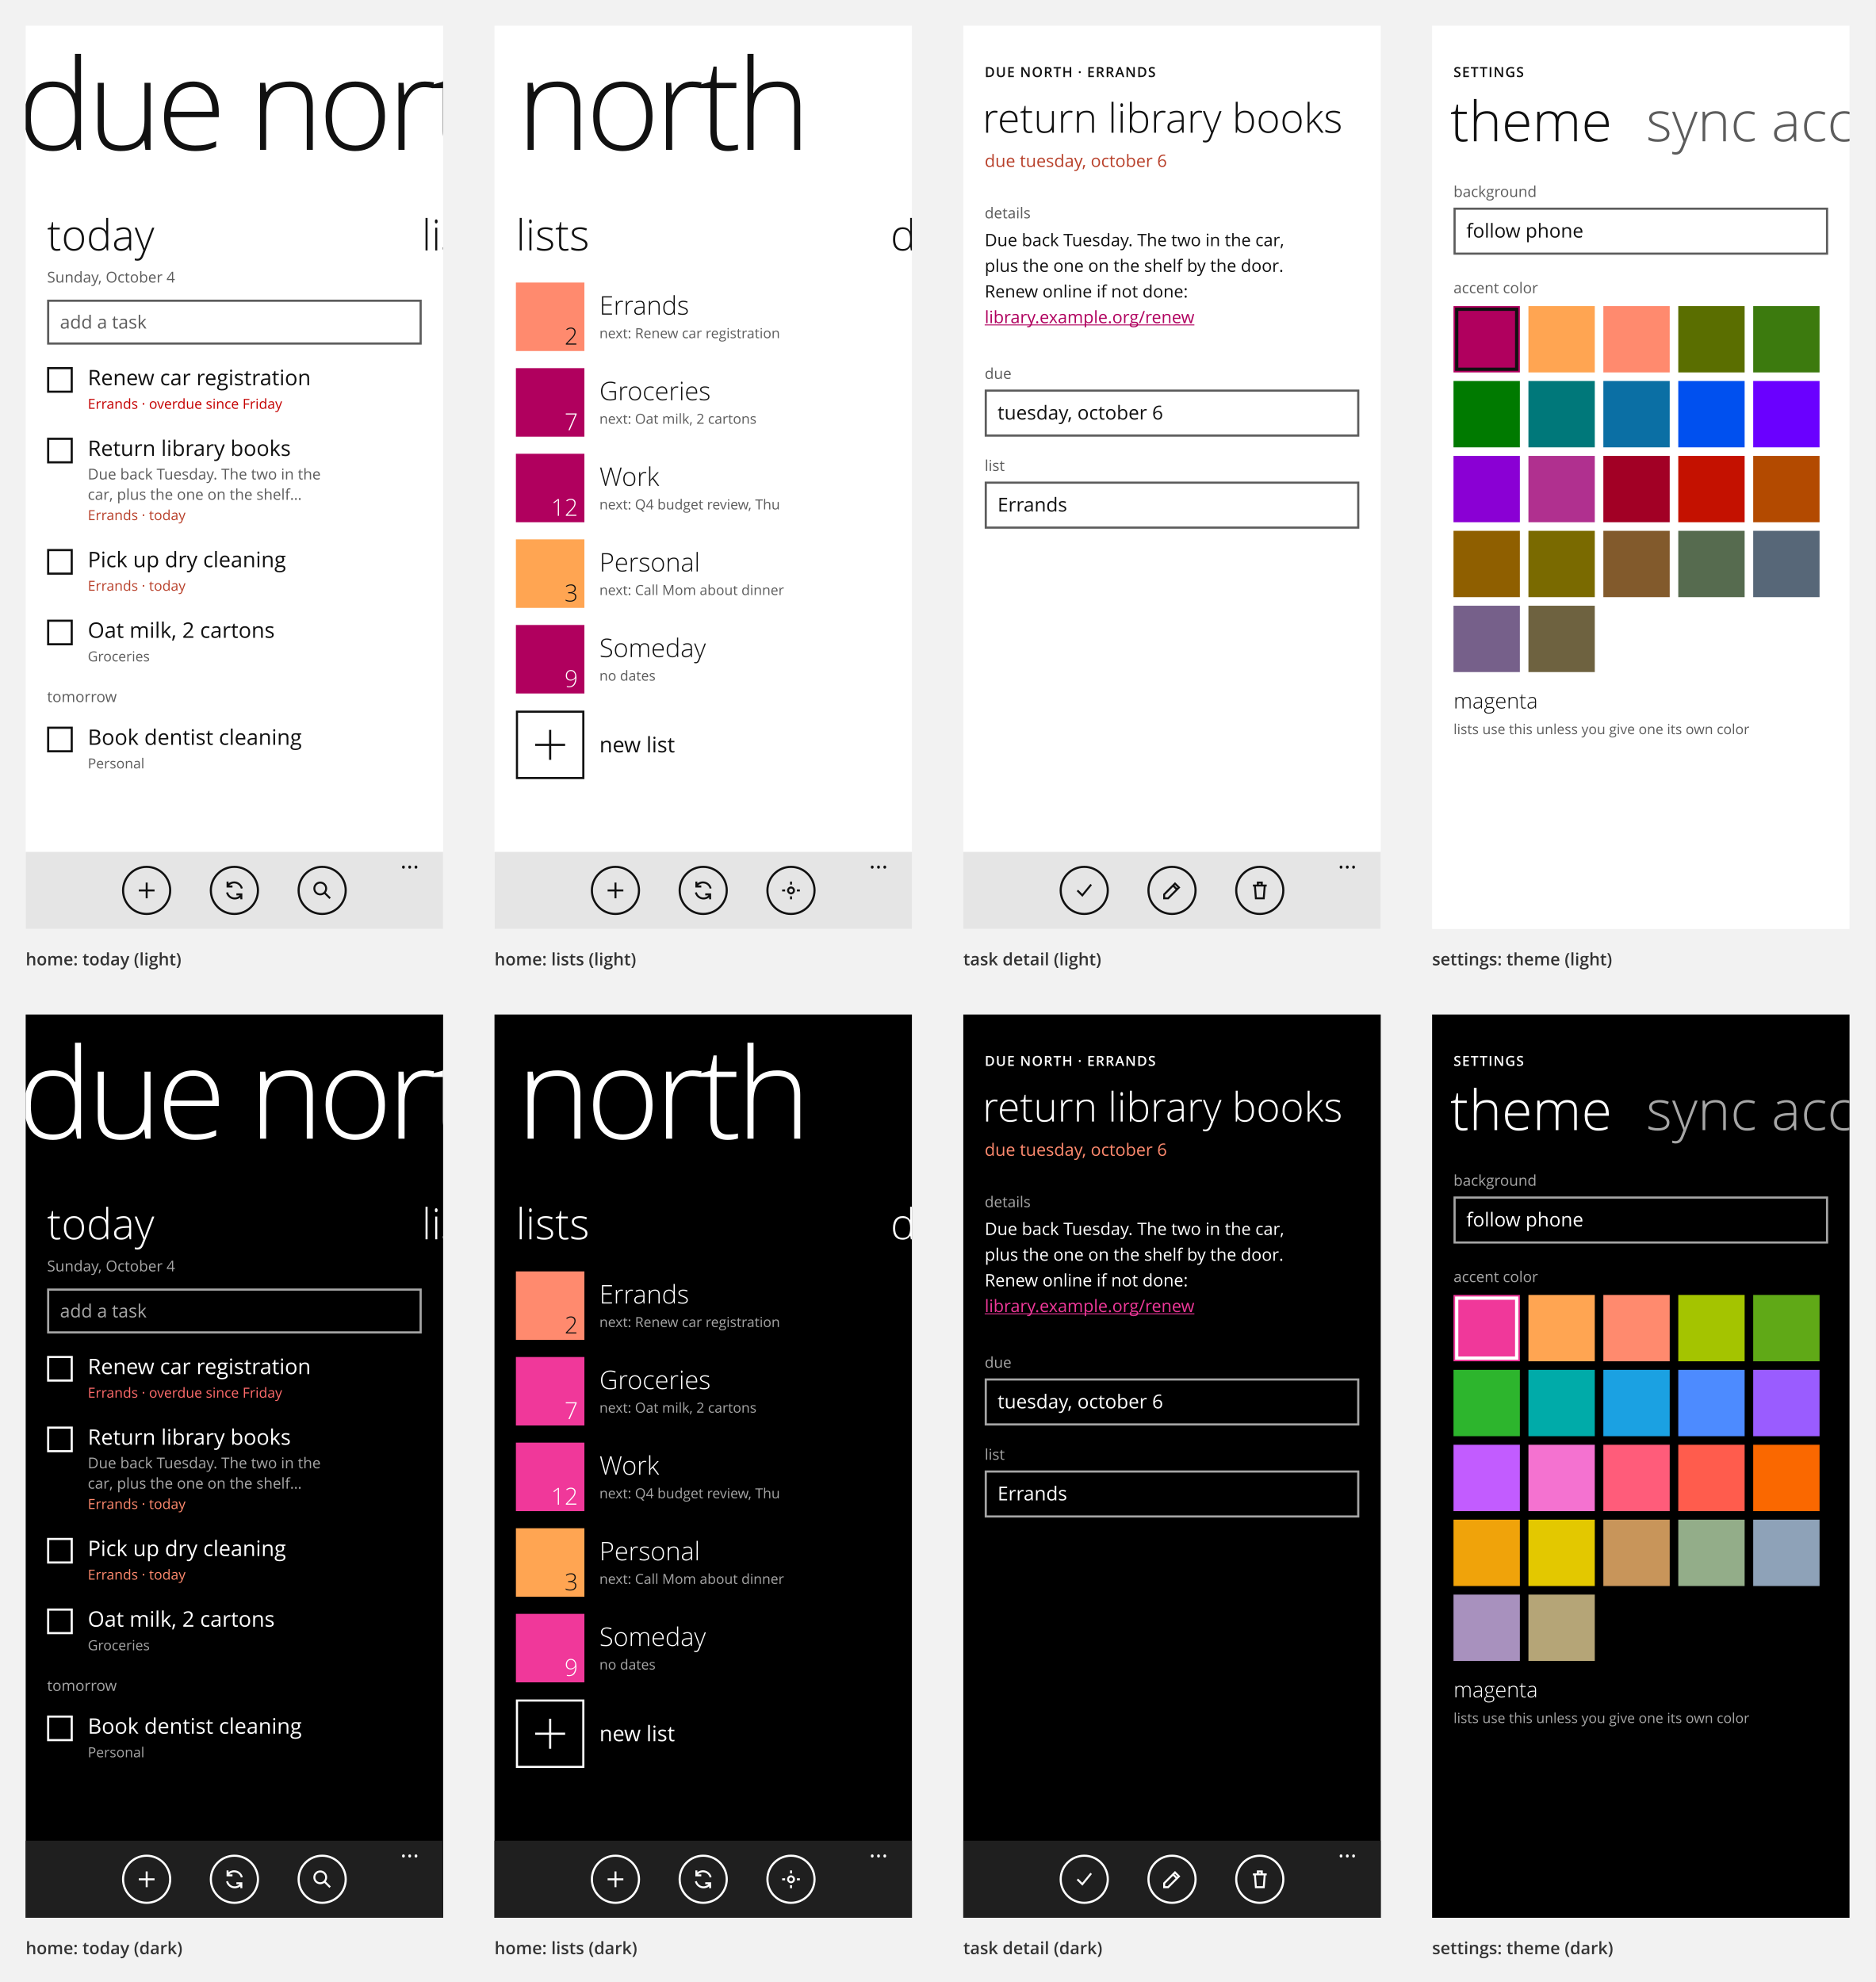
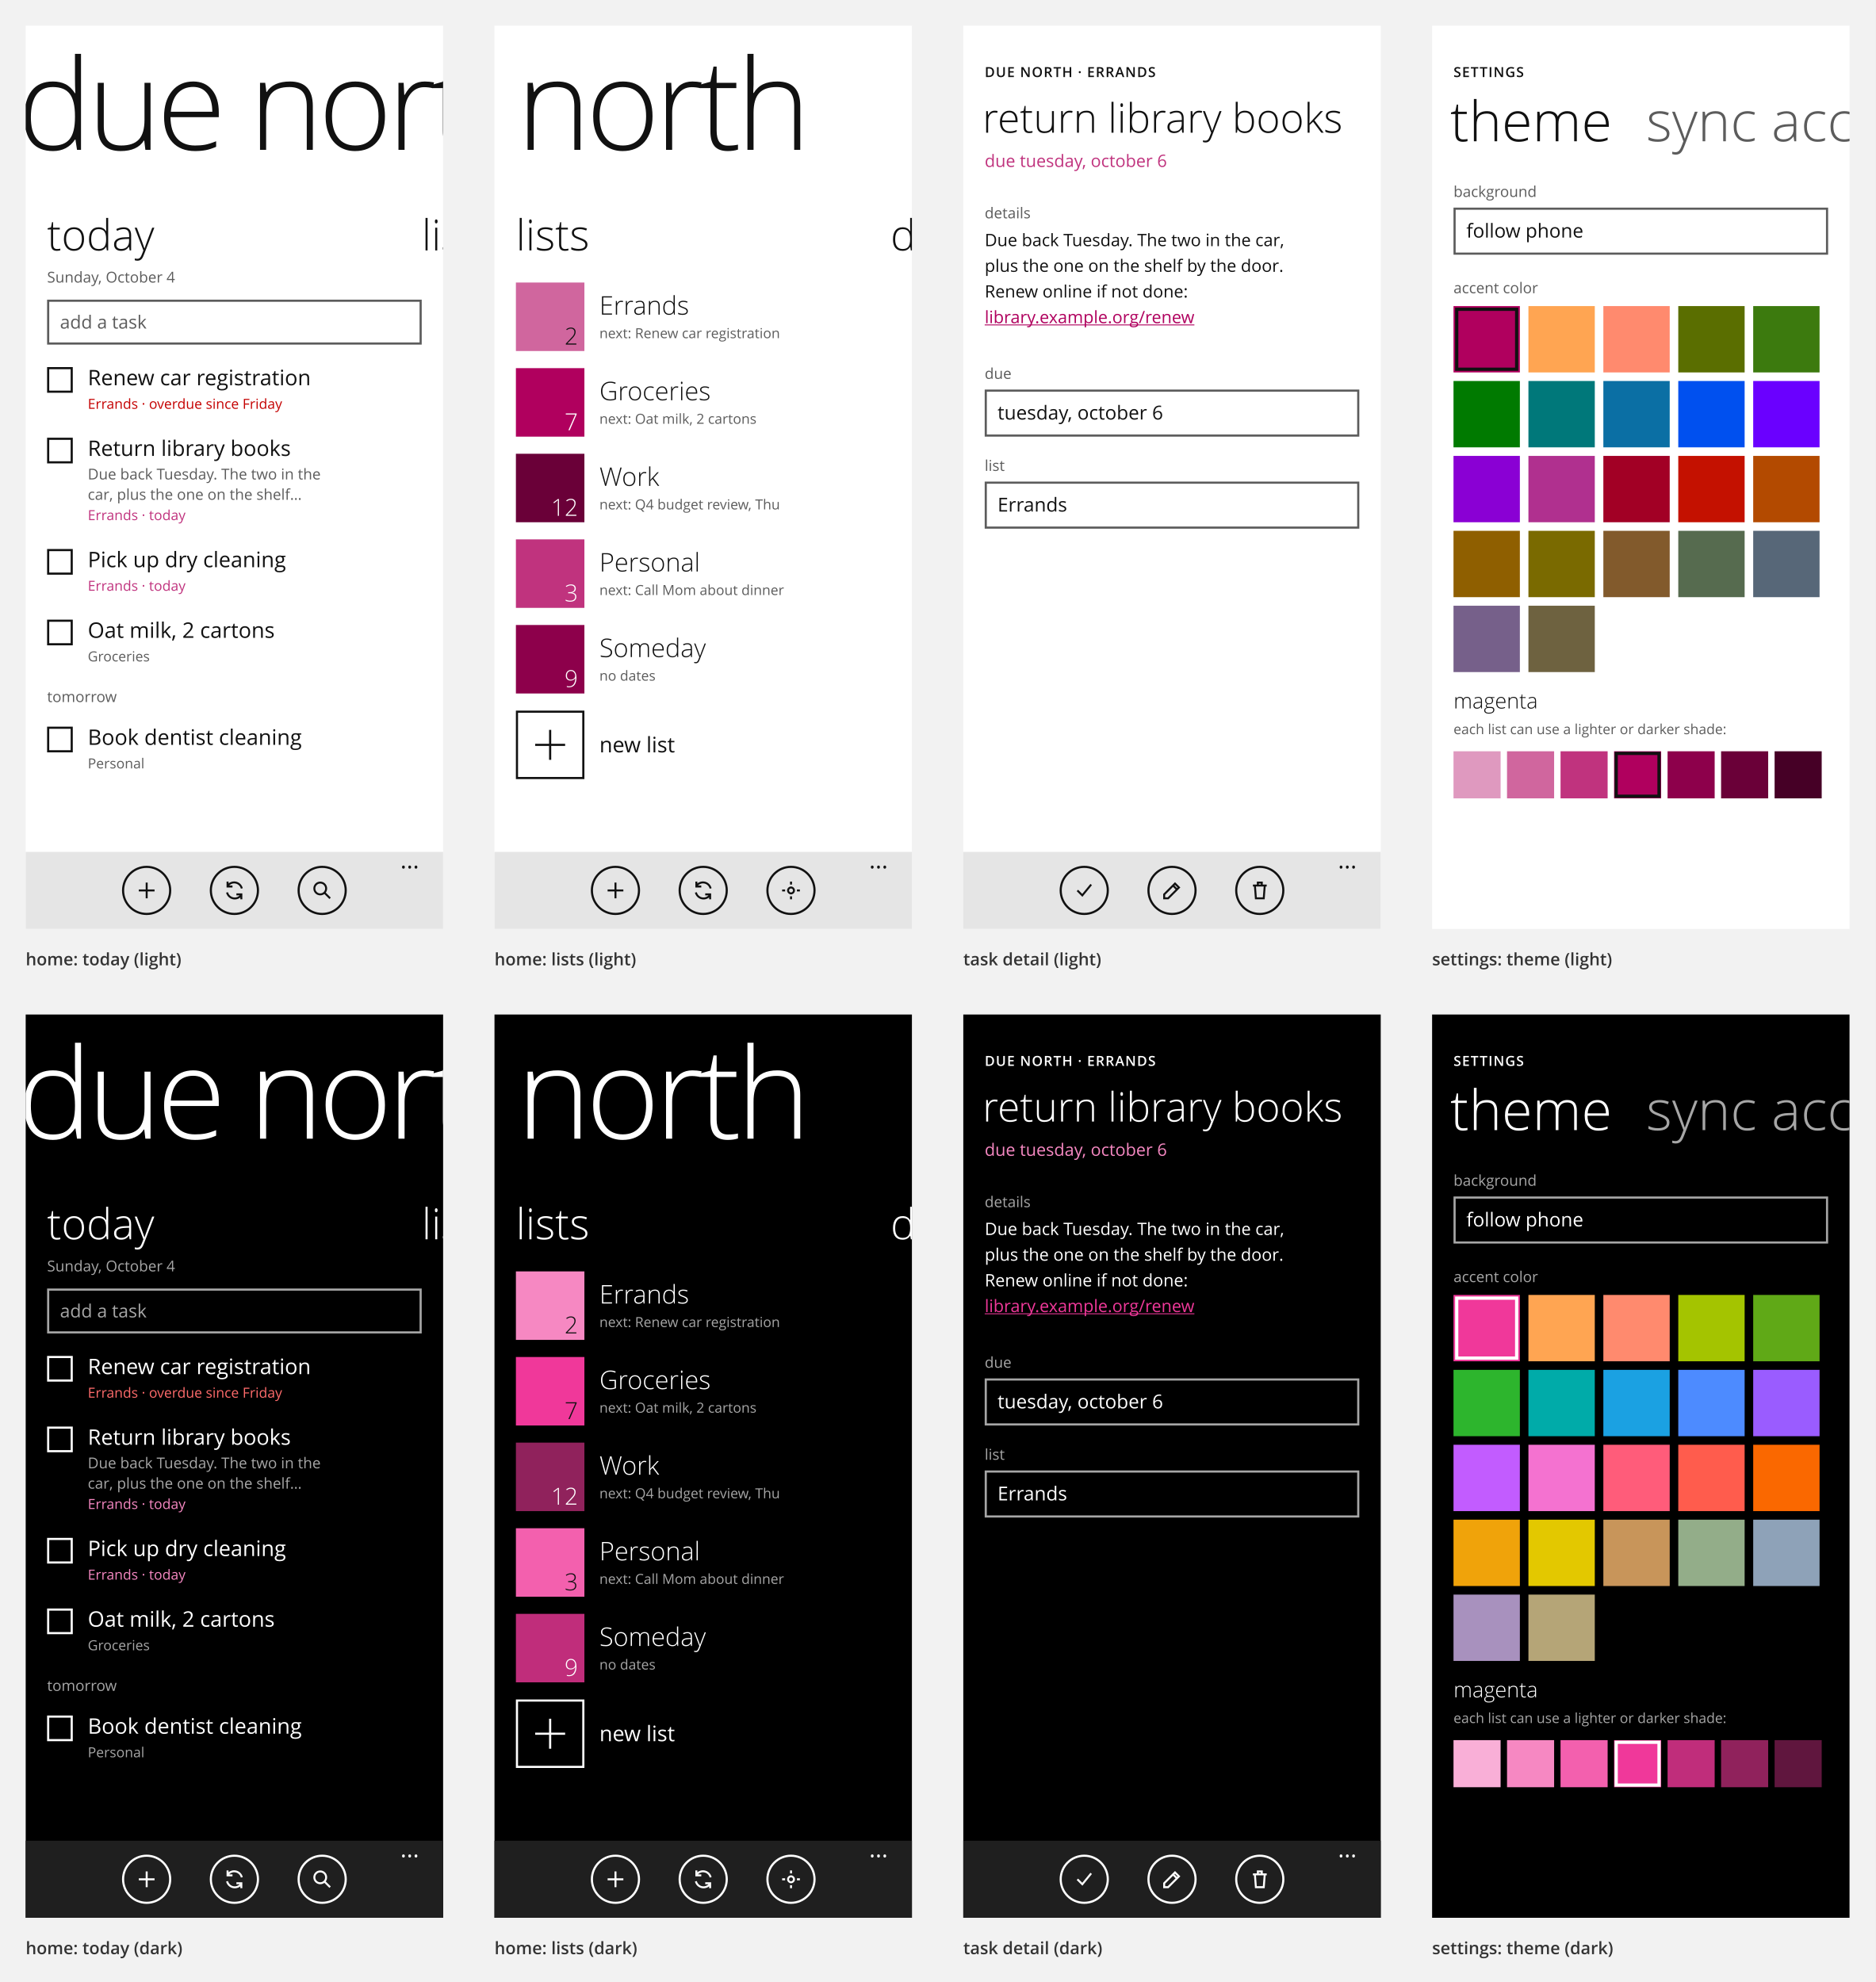
<svg xmlns="http://www.w3.org/2000/svg" viewBox="-24 -24 1752 1852" width="1752" height="1852">
  <rect x="-24" y="-24" width="1752" height="1852" fill="#F2F2F2" />
  <svg x="0" y="0" width="390" height="844" overflow="hidden">
    <rect x="0" y="0" width="390" height="844" fill="#FFFFFF" />
    <text x="-8" y="116" font-family="Selawik, 'Segoe UI', 'Open Sans', sans-serif" font-size="118" font-weight="300" fill="#111111" letter-spacing="-4.7">due north</text>
    <text x="20" y="210" font-family="Selawik, 'Segoe UI', 'Open Sans', sans-serif" font-size="40" font-weight="300" fill="#111111">today</text>
    <text x="20" y="240" font-family="Selawik, 'Segoe UI', 'Open Sans', sans-serif" font-size="14" font-weight="400" fill="#5C5C5C">Sunday, October 4</text>
    <rect x="21" y="257" width="348" height="40" fill="none" stroke="#5C5C5C" stroke-width="2" />
    <text x="32" y="283" font-family="Selawik, 'Segoe UI', 'Open Sans', sans-serif" font-size="17" font-weight="400" fill="#5C5C5C">add a task</text>
    <rect x="21" y="320" width="22" height="22" fill="none" stroke="#111111" stroke-width="2" />
    <text x="58" y="336" font-family="Selawik, 'Segoe UI', 'Open Sans', sans-serif" font-size="20" font-weight="400" fill="#111111">Renew car registration</text>
    <text x="58" y="358" font-family="Selawik, 'Segoe UI', 'Open Sans', sans-serif" font-size="13" font-weight="400" fill="#C40000">Errands · overdue since Friday</text>
    <rect x="21" y="386" width="22" height="22" fill="none" stroke="#111111" stroke-width="2" />
    <text x="58" y="402" font-family="Selawik, 'Segoe UI', 'Open Sans', sans-serif" font-size="20" font-weight="400" fill="#111111">Return library books</text>
    <text x="58" y="424" font-family="Selawik, 'Segoe UI', 'Open Sans', sans-serif" font-size="14" font-weight="400" fill="#5C5C5C">Due back Tuesday. The two in the</text>
    <text x="58" y="443" font-family="Selawik, 'Segoe UI', 'Open Sans', sans-serif" font-size="14" font-weight="400" fill="#5C5C5C">car, plus the one on the shelf…</text>
-     <text x="58" y="462" font-family="Selawik, 'Segoe UI', 'Open Sans', sans-serif" font-size="13" font-weight="400" fill="#B8402A">Errands · today</text>
+     <text x="58" y="462" font-family="Selawik, 'Segoe UI', 'Open Sans', sans-serif" font-size="13" font-weight="400" fill="#C0337E">Errands · today</text>
    <rect x="21" y="490" width="22" height="22" fill="none" stroke="#111111" stroke-width="2" />
    <text x="58" y="506" font-family="Selawik, 'Segoe UI', 'Open Sans', sans-serif" font-size="20" font-weight="400" fill="#111111">Pick up dry cleaning</text>
-     <text x="58" y="528" font-family="Selawik, 'Segoe UI', 'Open Sans', sans-serif" font-size="13" font-weight="400" fill="#B8402A">Errands · today</text>
+     <text x="58" y="528" font-family="Selawik, 'Segoe UI', 'Open Sans', sans-serif" font-size="13" font-weight="400" fill="#C0337E">Errands · today</text>
    <rect x="21" y="556" width="22" height="22" fill="none" stroke="#111111" stroke-width="2" />
    <text x="58" y="572" font-family="Selawik, 'Segoe UI', 'Open Sans', sans-serif" font-size="20" font-weight="400" fill="#111111">Oat milk, 2 cartons</text>
    <text x="58" y="594" font-family="Selawik, 'Segoe UI', 'Open Sans', sans-serif" font-size="13" font-weight="400" fill="#5C5C5C">Groceries</text>
    <text x="20" y="632" font-family="Selawik, 'Segoe UI', 'Open Sans', sans-serif" font-size="14" font-weight="400" fill="#5C5C5C">tomorrow</text>
    <rect x="21" y="656" width="22" height="22" fill="none" stroke="#111111" stroke-width="2" />
    <text x="58" y="672" font-family="Selawik, 'Segoe UI', 'Open Sans', sans-serif" font-size="20" font-weight="400" fill="#111111">Book dentist cleaning</text>
    <text x="58" y="694" font-family="Selawik, 'Segoe UI', 'Open Sans', sans-serif" font-size="13" font-weight="400" fill="#5C5C5C">Personal</text>
    <text x="370" y="210" font-family="Selawik, 'Segoe UI', 'Open Sans', sans-serif" font-size="40" font-weight="300" fill="#111111">lists</text>
    <rect x="0" y="772" width="390" height="72" fill="#E5E5E5" />
    <circle cx="113.0" cy="808" r="22" fill="none" stroke="#111111" stroke-width="2" />
    <g transform="translate(102.0,797) scale(0.92)">
      <path d="M12 4v16M4 12h16" fill="none" stroke="#111111" stroke-width="2" />
    </g>
    <circle cx="195.0" cy="808" r="22" fill="none" stroke="#111111" stroke-width="2" />
    <g transform="translate(184.0,797) scale(0.92)">
      <path d="M19.5 10A8 8 0 0 0 5 7.5M4.5 14A8 8 0 0 0 19 16.5M5 3v5h5M19 21v-5h-5" fill="none" stroke="#111111" stroke-width="2" />
    </g>
    <circle cx="277.0" cy="808" r="22" fill="none" stroke="#111111" stroke-width="2" />
    <g transform="translate(266.0,797) scale(0.92)">
      <path d="M4 10a6 6 0 1 0 12 0a6 6 0 1 0 -12 0M14.5 14.5L20 20" fill="none" stroke="#111111" stroke-width="2" />
    </g>
    <text x="350" y="794" font-family="Selawik, 'Segoe UI', 'Open Sans', sans-serif" font-size="22" font-weight="400" fill="#111111">···</text>
  </svg>
  <text x="0" y="878" font-family="Selawik, 'Segoe UI', 'Open Sans', sans-serif" font-size="16" font-weight="600" fill="#333">home: today (light)</text>
  <svg x="438" y="0" width="390" height="844" overflow="hidden">
    <rect x="0" y="0" width="390" height="844" fill="#FFFFFF" />
    <text x="-196" y="116" font-family="Selawik, 'Segoe UI', 'Open Sans', sans-serif" font-size="118" font-weight="300" fill="#111111" letter-spacing="-4.7">due north</text>
    <text x="-20" y="210" font-family="Selawik, 'Segoe UI', 'Open Sans', sans-serif" font-size="40" font-weight="300" fill="#111111" text-anchor="end">today</text>
    <text x="20" y="210" font-family="Selawik, 'Segoe UI', 'Open Sans', sans-serif" font-size="40" font-weight="300" fill="#111111">lists</text>
-     <rect x="20" y="240" width="64" height="64" fill="#FF8A6E" />
+     <rect x="20" y="240" width="64" height="64" fill="#D0669E" />
    <text x="78" y="298" font-family="Selawik, 'Segoe UI', 'Open Sans', sans-serif" font-size="22" font-weight="300" fill="#111111" text-anchor="end">2</text>
    <text x="98" y="270" font-family="Selawik, 'Segoe UI', 'Open Sans', sans-serif" font-size="24" font-weight="300" fill="#111111">Errands</text>
    <text x="98" y="292" font-family="Selawik, 'Segoe UI', 'Open Sans', sans-serif" font-size="13" font-weight="400" fill="#5C5C5C">next: Renew car registration</text>
    <rect x="20" y="320" width="64" height="64" fill="#B0005E" />
    <text x="78" y="378" font-family="Selawik, 'Segoe UI', 'Open Sans', sans-serif" font-size="22" font-weight="300" fill="#FFFFFF" text-anchor="end">7</text>
    <text x="98" y="350" font-family="Selawik, 'Segoe UI', 'Open Sans', sans-serif" font-size="24" font-weight="300" fill="#111111">Groceries</text>
    <text x="98" y="372" font-family="Selawik, 'Segoe UI', 'Open Sans', sans-serif" font-size="13" font-weight="400" fill="#5C5C5C">next: Oat milk, 2 cartons</text>
-     <rect x="20" y="400" width="64" height="64" fill="#B0005E" />
+     <rect x="20" y="400" width="64" height="64" fill="#6A0038" />
    <text x="78" y="458" font-family="Selawik, 'Segoe UI', 'Open Sans', sans-serif" font-size="22" font-weight="300" fill="#FFFFFF" text-anchor="end">12</text>
    <text x="98" y="430" font-family="Selawik, 'Segoe UI', 'Open Sans', sans-serif" font-size="24" font-weight="300" fill="#111111">Work</text>
    <text x="98" y="452" font-family="Selawik, 'Segoe UI', 'Open Sans', sans-serif" font-size="13" font-weight="400" fill="#5C5C5C">next: Q4 budget review, Thu</text>
-     <rect x="20" y="480" width="64" height="64" fill="#FFA552" />
-     <text x="78" y="538" font-family="Selawik, 'Segoe UI', 'Open Sans', sans-serif" font-size="22" font-weight="300" fill="#111111" text-anchor="end">3</text>
+     <rect x="20" y="480" width="64" height="64" fill="#C0337E" />
+     <text x="78" y="538" font-family="Selawik, 'Segoe UI', 'Open Sans', sans-serif" font-size="22" font-weight="300" fill="#FFFFFF" text-anchor="end">3</text>
    <text x="98" y="510" font-family="Selawik, 'Segoe UI', 'Open Sans', sans-serif" font-size="24" font-weight="300" fill="#111111">Personal</text>
    <text x="98" y="532" font-family="Selawik, 'Segoe UI', 'Open Sans', sans-serif" font-size="13" font-weight="400" fill="#5C5C5C">next: Call Mom about dinner</text>
-     <rect x="20" y="560" width="64" height="64" fill="#B0005E" />
+     <rect x="20" y="560" width="64" height="64" fill="#8D004B" />
    <text x="78" y="618" font-family="Selawik, 'Segoe UI', 'Open Sans', sans-serif" font-size="22" font-weight="300" fill="#FFFFFF" text-anchor="end">9</text>
    <text x="98" y="590" font-family="Selawik, 'Segoe UI', 'Open Sans', sans-serif" font-size="24" font-weight="300" fill="#111111">Someday</text>
    <text x="98" y="612" font-family="Selawik, 'Segoe UI', 'Open Sans', sans-serif" font-size="13" font-weight="400" fill="#5C5C5C">no dates</text>
    <rect x="21" y="641" width="62" height="62" fill="none" stroke="#111111" stroke-width="2" />
    <path d="M52 658v28M38 672h28" stroke="#111111" stroke-width="2" />
    <text x="98" y="679" font-family="Selawik, 'Segoe UI', 'Open Sans', sans-serif" font-size="20" font-weight="400" fill="#111111">new list</text>
    <text x="370" y="210" font-family="Selawik, 'Segoe UI', 'Open Sans', sans-serif" font-size="40" font-weight="300" fill="#111111">done</text>
    <rect x="0" y="772" width="390" height="72" fill="#E5E5E5" />
    <circle cx="113.0" cy="808" r="22" fill="none" stroke="#111111" stroke-width="2" />
    <g transform="translate(102.0,797) scale(0.92)">
      <path d="M12 4v16M4 12h16" fill="none" stroke="#111111" stroke-width="2" />
    </g>
    <circle cx="195.0" cy="808" r="22" fill="none" stroke="#111111" stroke-width="2" />
    <g transform="translate(184.0,797) scale(0.92)">
      <path d="M19.5 10A8 8 0 0 0 5 7.5M4.5 14A8 8 0 0 0 19 16.5M5 3v5h5M19 21v-5h-5" fill="none" stroke="#111111" stroke-width="2" />
    </g>
    <circle cx="277.0" cy="808" r="22" fill="none" stroke="#111111" stroke-width="2" />
    <g transform="translate(266.0,797) scale(0.92)">
      <path d="M9 12a3 3 0 1 0 6 0a3 3 0 1 0 -6 0M12 3v3M12 18v3M3 12h3M18 12h3" fill="none" stroke="#111111" stroke-width="2" />
    </g>
    <text x="350" y="794" font-family="Selawik, 'Segoe UI', 'Open Sans', sans-serif" font-size="22" font-weight="400" fill="#111111">···</text>
  </svg>
  <text x="438" y="878" font-family="Selawik, 'Segoe UI', 'Open Sans', sans-serif" font-size="16" font-weight="600" fill="#333">home: lists (light)</text>
  <svg x="876" y="0" width="390" height="844" overflow="hidden">
    <rect x="0" y="0" width="390" height="844" fill="#FFFFFF" />
    <text x="20" y="48" font-family="Selawik, 'Segoe UI', 'Open Sans', sans-serif" font-size="13" font-weight="600" fill="#111111" letter-spacing="0.8">DUE NORTH · ERRANDS</text>
    <text x="18" y="100" font-family="Selawik, 'Segoe UI', 'Open Sans', sans-serif" font-size="38" font-weight="300" fill="#111111">return library books</text>
-     <text x="20" y="132" font-family="Selawik, 'Segoe UI', 'Open Sans', sans-serif" font-size="16" font-weight="400" fill="#B8402A">due tuesday, october 6</text>
+     <text x="20" y="132" font-family="Selawik, 'Segoe UI', 'Open Sans', sans-serif" font-size="16" font-weight="400" fill="#C0337E">due tuesday, october 6</text>
    <text x="20" y="180" font-family="Selawik, 'Segoe UI', 'Open Sans', sans-serif" font-size="14" font-weight="400" fill="#5C5C5C">details</text>
    <text x="20" y="206" font-family="Selawik, 'Segoe UI', 'Open Sans', sans-serif" font-size="16" font-weight="400" fill="#111111">Due back Tuesday. The two in the car,</text>
    <text x="20" y="230" font-family="Selawik, 'Segoe UI', 'Open Sans', sans-serif" font-size="16" font-weight="400" fill="#111111">plus the one on the shelf by the door.</text>
    <text x="20" y="254" font-family="Selawik, 'Segoe UI', 'Open Sans', sans-serif" font-size="16" font-weight="400" fill="#111111">Renew online if not done:</text>
    <text x="20" y="278" font-family="Selawik, 'Segoe UI', 'Open Sans', sans-serif" font-size="16" font-weight="400" fill="#B0005E" text-decoration="underline">library.example.org/renew</text>
    <text x="20" y="330" font-family="Selawik, 'Segoe UI', 'Open Sans', sans-serif" font-size="14" font-weight="400" fill="#5C5C5C">due</text>
    <rect x="21" y="341" width="348" height="42" fill="none" stroke="#5C5C5C" stroke-width="2" />
    <text x="32" y="368" font-family="Selawik, 'Segoe UI', 'Open Sans', sans-serif" font-size="18" font-weight="400" fill="#111111">tuesday, october 6</text>
    <text x="20" y="416" font-family="Selawik, 'Segoe UI', 'Open Sans', sans-serif" font-size="14" font-weight="400" fill="#5C5C5C">list</text>
    <rect x="21" y="427" width="348" height="42" fill="none" stroke="#5C5C5C" stroke-width="2" />
    <text x="32" y="454" font-family="Selawik, 'Segoe UI', 'Open Sans', sans-serif" font-size="18" font-weight="400" fill="#111111">Errands</text>
    <rect x="0" y="772" width="390" height="72" fill="#E5E5E5" />
    <circle cx="113.0" cy="808" r="22" fill="none" stroke="#111111" stroke-width="2" />
    <g transform="translate(102.0,797) scale(0.92)">
      <path d="M5 12l5 5l9-11" fill="none" stroke="#111111" stroke-width="2" />
    </g>
    <circle cx="195.0" cy="808" r="22" fill="none" stroke="#111111" stroke-width="2" />
    <g transform="translate(184.0,797) scale(0.92)">
      <path d="M4 20h4L19 9l-4-4L4 16zM13 7l4 4" fill="none" stroke="#111111" stroke-width="2" />
    </g>
    <circle cx="277.0" cy="808" r="22" fill="none" stroke="#111111" stroke-width="2" />
    <g transform="translate(266.0,797) scale(0.92)">
      <path d="M5 7h14M10 7V4h4v3M7 7l1 13h8l1-13" fill="none" stroke="#111111" stroke-width="2" />
    </g>
    <text x="350" y="794" font-family="Selawik, 'Segoe UI', 'Open Sans', sans-serif" font-size="22" font-weight="400" fill="#111111">···</text>
  </svg>
  <text x="876" y="878" font-family="Selawik, 'Segoe UI', 'Open Sans', sans-serif" font-size="16" font-weight="600" fill="#333">task detail (light)</text>
  <svg x="1314" y="0" width="390" height="844" overflow="hidden">
    <rect x="0" y="0" width="390" height="844" fill="#FFFFFF" />
    <text x="20" y="48" font-family="Selawik, 'Segoe UI', 'Open Sans', sans-serif" font-size="13" font-weight="600" fill="#111111" letter-spacing="0.8">SETTINGS</text>
    <text x="17" y="108" font-family="Selawik, 'Segoe UI', 'Open Sans', sans-serif" font-size="52" font-weight="300" fill="#111111">theme</text>
    <text x="200" y="108" font-family="Selawik, 'Segoe UI', 'Open Sans', sans-serif" font-size="52" font-weight="300" fill="#5C5C5C">sync account</text>
    <text x="20" y="160" font-family="Selawik, 'Segoe UI', 'Open Sans', sans-serif" font-size="14" font-weight="400" fill="#5C5C5C">background</text>
    <rect x="21" y="171" width="348" height="42" fill="none" stroke="#5C5C5C" stroke-width="2" />
    <text x="32" y="198" font-family="Selawik, 'Segoe UI', 'Open Sans', sans-serif" font-size="18" font-weight="400" fill="#111111">follow phone</text>
    <text x="20" y="250" font-family="Selawik, 'Segoe UI', 'Open Sans', sans-serif" font-size="14" font-weight="400" fill="#5C5C5C">accent color</text>
    <rect x="20" y="262" width="62" height="62" fill="#B0005E" />
    <rect x="23" y="265" width="56" height="56" fill="none" stroke="#111111" stroke-width="3" />
    <rect x="90" y="262" width="62" height="62" fill="#FFA552" />
    <rect x="160" y="262" width="62" height="62" fill="#FF8A6E" />
    <rect x="230" y="262" width="62" height="62" fill="#5A6E00" />
    <rect x="300" y="262" width="62" height="62" fill="#3C7A0E" />
    <rect x="20" y="332" width="62" height="62" fill="#007A00" />
    <rect x="90" y="332" width="62" height="62" fill="#00787A" />
    <rect x="160" y="332" width="62" height="62" fill="#0B6FA4" />
    <rect x="230" y="332" width="62" height="62" fill="#0050EF" />
    <rect x="300" y="332" width="62" height="62" fill="#6A00FF" />
    <rect x="20" y="402" width="62" height="62" fill="#8A00D4" />
    <rect x="90" y="402" width="62" height="62" fill="#B0308F" />
    <rect x="160" y="402" width="62" height="62" fill="#A20025" />
    <rect x="230" y="402" width="62" height="62" fill="#C41100" />
    <rect x="300" y="402" width="62" height="62" fill="#B34A00" />
    <rect x="20" y="472" width="62" height="62" fill="#8F5F00" />
    <rect x="90" y="472" width="62" height="62" fill="#7A6A00" />
    <rect x="160" y="472" width="62" height="62" fill="#825A2C" />
    <rect x="230" y="472" width="62" height="62" fill="#566B4F" />
    <rect x="300" y="472" width="62" height="62" fill="#576778" />
    <rect x="20" y="542" width="62" height="62" fill="#76608A" />
    <rect x="90" y="542" width="62" height="62" fill="#6E6240" />
    <text x="20" y="638" font-family="Selawik, 'Segoe UI', 'Open Sans', sans-serif" font-size="20" font-weight="300" fill="#111111">magenta</text>
-     <text x="20" y="662" font-family="Selawik, 'Segoe UI', 'Open Sans', sans-serif" font-size="13" font-weight="400" fill="#5C5C5C">lists use this unless you give one its own color</text>
+     <text x="20" y="662" font-family="Selawik, 'Segoe UI', 'Open Sans', sans-serif" font-size="13" font-weight="400" fill="#5C5C5C">each list can use a lighter or darker shade:</text>
+     <rect x="20" y="678" width="44" height="44" fill="#DF99BF" />
+     <rect x="70" y="678" width="44" height="44" fill="#D0669E" />
+     <rect x="120" y="678" width="44" height="44" fill="#C0337E" />
+     <rect x="170" y="678" width="44" height="44" fill="#B0005E" />
+     <rect x="172" y="680" width="40" height="40" fill="none" stroke="#111111" stroke-width="3" />
+     <rect x="220" y="678" width="44" height="44" fill="#8D004B" />
+     <rect x="270" y="678" width="44" height="44" fill="#6A0038" />
+     <rect x="320" y="678" width="44" height="44" fill="#460026" />
  </svg>
  <text x="1314" y="878" font-family="Selawik, 'Segoe UI', 'Open Sans', sans-serif" font-size="16" font-weight="600" fill="#333">settings: theme (light)</text>
  <svg x="0" y="924" width="390" height="844" overflow="hidden">
    <rect x="0" y="0" width="390" height="844" fill="#000000" />
    <text x="-8" y="116" font-family="Selawik, 'Segoe UI', 'Open Sans', sans-serif" font-size="118" font-weight="300" fill="#FFFFFF" letter-spacing="-4.7">due north</text>
    <text x="20" y="210" font-family="Selawik, 'Segoe UI', 'Open Sans', sans-serif" font-size="40" font-weight="300" fill="#FFFFFF">today</text>
    <text x="20" y="240" font-family="Selawik, 'Segoe UI', 'Open Sans', sans-serif" font-size="14" font-weight="400" fill="#A6A6A6">Sunday, October 4</text>
    <rect x="21" y="257" width="348" height="40" fill="none" stroke="#A6A6A6" stroke-width="2" />
    <text x="32" y="283" font-family="Selawik, 'Segoe UI', 'Open Sans', sans-serif" font-size="17" font-weight="400" fill="#A6A6A6">add a task</text>
    <rect x="21" y="320" width="22" height="22" fill="none" stroke="#FFFFFF" stroke-width="2" />
    <text x="58" y="336" font-family="Selawik, 'Segoe UI', 'Open Sans', sans-serif" font-size="20" font-weight="400" fill="#FFFFFF">Renew car registration</text>
    <text x="58" y="358" font-family="Selawik, 'Segoe UI', 'Open Sans', sans-serif" font-size="13" font-weight="400" fill="#FF6B6B">Errands · overdue since Friday</text>
    <rect x="21" y="386" width="22" height="22" fill="none" stroke="#FFFFFF" stroke-width="2" />
    <text x="58" y="402" font-family="Selawik, 'Segoe UI', 'Open Sans', sans-serif" font-size="20" font-weight="400" fill="#FFFFFF">Return library books</text>
    <text x="58" y="424" font-family="Selawik, 'Segoe UI', 'Open Sans', sans-serif" font-size="14" font-weight="400" fill="#A6A6A6">Due back Tuesday. The two in the</text>
    <text x="58" y="443" font-family="Selawik, 'Segoe UI', 'Open Sans', sans-serif" font-size="14" font-weight="400" fill="#A6A6A6">car, plus the one on the shelf…</text>
-     <text x="58" y="462" font-family="Selawik, 'Segoe UI', 'Open Sans', sans-serif" font-size="13" font-weight="400" fill="#FF8A6E">Errands · today</text>
+     <text x="58" y="462" font-family="Selawik, 'Segoe UI', 'Open Sans', sans-serif" font-size="13" font-weight="400" fill="#F688C2">Errands · today</text>
    <rect x="21" y="490" width="22" height="22" fill="none" stroke="#FFFFFF" stroke-width="2" />
    <text x="58" y="506" font-family="Selawik, 'Segoe UI', 'Open Sans', sans-serif" font-size="20" font-weight="400" fill="#FFFFFF">Pick up dry cleaning</text>
-     <text x="58" y="528" font-family="Selawik, 'Segoe UI', 'Open Sans', sans-serif" font-size="13" font-weight="400" fill="#FF8A6E">Errands · today</text>
+     <text x="58" y="528" font-family="Selawik, 'Segoe UI', 'Open Sans', sans-serif" font-size="13" font-weight="400" fill="#F688C2">Errands · today</text>
    <rect x="21" y="556" width="22" height="22" fill="none" stroke="#FFFFFF" stroke-width="2" />
    <text x="58" y="572" font-family="Selawik, 'Segoe UI', 'Open Sans', sans-serif" font-size="20" font-weight="400" fill="#FFFFFF">Oat milk, 2 cartons</text>
    <text x="58" y="594" font-family="Selawik, 'Segoe UI', 'Open Sans', sans-serif" font-size="13" font-weight="400" fill="#A6A6A6">Groceries</text>
    <text x="20" y="632" font-family="Selawik, 'Segoe UI', 'Open Sans', sans-serif" font-size="14" font-weight="400" fill="#A6A6A6">tomorrow</text>
    <rect x="21" y="656" width="22" height="22" fill="none" stroke="#FFFFFF" stroke-width="2" />
    <text x="58" y="672" font-family="Selawik, 'Segoe UI', 'Open Sans', sans-serif" font-size="20" font-weight="400" fill="#FFFFFF">Book dentist cleaning</text>
    <text x="58" y="694" font-family="Selawik, 'Segoe UI', 'Open Sans', sans-serif" font-size="13" font-weight="400" fill="#A6A6A6">Personal</text>
    <text x="370" y="210" font-family="Selawik, 'Segoe UI', 'Open Sans', sans-serif" font-size="40" font-weight="300" fill="#FFFFFF">lists</text>
    <rect x="0" y="772" width="390" height="72" fill="#1F1F1F" />
    <circle cx="113.0" cy="808" r="22" fill="none" stroke="#FFFFFF" stroke-width="2" />
    <g transform="translate(102.0,797) scale(0.92)">
      <path d="M12 4v16M4 12h16" fill="none" stroke="#FFFFFF" stroke-width="2" />
    </g>
    <circle cx="195.0" cy="808" r="22" fill="none" stroke="#FFFFFF" stroke-width="2" />
    <g transform="translate(184.0,797) scale(0.92)">
      <path d="M19.5 10A8 8 0 0 0 5 7.5M4.5 14A8 8 0 0 0 19 16.5M5 3v5h5M19 21v-5h-5" fill="none" stroke="#FFFFFF" stroke-width="2" />
    </g>
    <circle cx="277.0" cy="808" r="22" fill="none" stroke="#FFFFFF" stroke-width="2" />
    <g transform="translate(266.0,797) scale(0.92)">
      <path d="M4 10a6 6 0 1 0 12 0a6 6 0 1 0 -12 0M14.5 14.5L20 20" fill="none" stroke="#FFFFFF" stroke-width="2" />
    </g>
    <text x="350" y="794" font-family="Selawik, 'Segoe UI', 'Open Sans', sans-serif" font-size="22" font-weight="400" fill="#FFFFFF">···</text>
  </svg>
  <text x="0" y="1802" font-family="Selawik, 'Segoe UI', 'Open Sans', sans-serif" font-size="16" font-weight="600" fill="#333">home: today (dark)</text>
  <svg x="438" y="924" width="390" height="844" overflow="hidden">
    <rect x="0" y="0" width="390" height="844" fill="#000000" />
    <text x="-196" y="116" font-family="Selawik, 'Segoe UI', 'Open Sans', sans-serif" font-size="118" font-weight="300" fill="#FFFFFF" letter-spacing="-4.7">due north</text>
    <text x="-20" y="210" font-family="Selawik, 'Segoe UI', 'Open Sans', sans-serif" font-size="40" font-weight="300" fill="#FFFFFF" text-anchor="end">today</text>
    <text x="20" y="210" font-family="Selawik, 'Segoe UI', 'Open Sans', sans-serif" font-size="40" font-weight="300" fill="#FFFFFF">lists</text>
-     <rect x="20" y="240" width="64" height="64" fill="#FF8A6E" />
+     <rect x="20" y="240" width="64" height="64" fill="#F688C2" />
    <text x="78" y="298" font-family="Selawik, 'Segoe UI', 'Open Sans', sans-serif" font-size="22" font-weight="300" fill="#111111" text-anchor="end">2</text>
    <text x="98" y="270" font-family="Selawik, 'Segoe UI', 'Open Sans', sans-serif" font-size="24" font-weight="300" fill="#FFFFFF">Errands</text>
    <text x="98" y="292" font-family="Selawik, 'Segoe UI', 'Open Sans', sans-serif" font-size="13" font-weight="400" fill="#A6A6A6">next: Renew car registration</text>
    <rect x="20" y="320" width="64" height="64" fill="#F0389A" />
-     <text x="78" y="378" font-family="Selawik, 'Segoe UI', 'Open Sans', sans-serif" font-size="22" font-weight="300" fill="#FFFFFF" text-anchor="end">7</text>
+     <text x="78" y="378" font-family="Selawik, 'Segoe UI', 'Open Sans', sans-serif" font-size="22" font-weight="300" fill="#111111" text-anchor="end">7</text>
    <text x="98" y="350" font-family="Selawik, 'Segoe UI', 'Open Sans', sans-serif" font-size="24" font-weight="300" fill="#FFFFFF">Groceries</text>
    <text x="98" y="372" font-family="Selawik, 'Segoe UI', 'Open Sans', sans-serif" font-size="13" font-weight="400" fill="#A6A6A6">next: Oat milk, 2 cartons</text>
-     <rect x="20" y="400" width="64" height="64" fill="#F0389A" />
+     <rect x="20" y="400" width="64" height="64" fill="#90225C" />
    <text x="78" y="458" font-family="Selawik, 'Segoe UI', 'Open Sans', sans-serif" font-size="22" font-weight="300" fill="#FFFFFF" text-anchor="end">12</text>
    <text x="98" y="430" font-family="Selawik, 'Segoe UI', 'Open Sans', sans-serif" font-size="24" font-weight="300" fill="#FFFFFF">Work</text>
    <text x="98" y="452" font-family="Selawik, 'Segoe UI', 'Open Sans', sans-serif" font-size="13" font-weight="400" fill="#A6A6A6">next: Q4 budget review, Thu</text>
-     <rect x="20" y="480" width="64" height="64" fill="#FFA552" />
+     <rect x="20" y="480" width="64" height="64" fill="#F360AE" />
    <text x="78" y="538" font-family="Selawik, 'Segoe UI', 'Open Sans', sans-serif" font-size="22" font-weight="300" fill="#111111" text-anchor="end">3</text>
    <text x="98" y="510" font-family="Selawik, 'Segoe UI', 'Open Sans', sans-serif" font-size="24" font-weight="300" fill="#FFFFFF">Personal</text>
    <text x="98" y="532" font-family="Selawik, 'Segoe UI', 'Open Sans', sans-serif" font-size="13" font-weight="400" fill="#A6A6A6">next: Call Mom about dinner</text>
-     <rect x="20" y="560" width="64" height="64" fill="#F0389A" />
+     <rect x="20" y="560" width="64" height="64" fill="#C02D7B" />
    <text x="78" y="618" font-family="Selawik, 'Segoe UI', 'Open Sans', sans-serif" font-size="22" font-weight="300" fill="#FFFFFF" text-anchor="end">9</text>
    <text x="98" y="590" font-family="Selawik, 'Segoe UI', 'Open Sans', sans-serif" font-size="24" font-weight="300" fill="#FFFFFF">Someday</text>
    <text x="98" y="612" font-family="Selawik, 'Segoe UI', 'Open Sans', sans-serif" font-size="13" font-weight="400" fill="#A6A6A6">no dates</text>
    <rect x="21" y="641" width="62" height="62" fill="none" stroke="#FFFFFF" stroke-width="2" />
    <path d="M52 658v28M38 672h28" stroke="#FFFFFF" stroke-width="2" />
    <text x="98" y="679" font-family="Selawik, 'Segoe UI', 'Open Sans', sans-serif" font-size="20" font-weight="400" fill="#FFFFFF">new list</text>
    <text x="370" y="210" font-family="Selawik, 'Segoe UI', 'Open Sans', sans-serif" font-size="40" font-weight="300" fill="#FFFFFF">done</text>
    <rect x="0" y="772" width="390" height="72" fill="#1F1F1F" />
    <circle cx="113.0" cy="808" r="22" fill="none" stroke="#FFFFFF" stroke-width="2" />
    <g transform="translate(102.0,797) scale(0.92)">
      <path d="M12 4v16M4 12h16" fill="none" stroke="#FFFFFF" stroke-width="2" />
    </g>
    <circle cx="195.0" cy="808" r="22" fill="none" stroke="#FFFFFF" stroke-width="2" />
    <g transform="translate(184.0,797) scale(0.92)">
      <path d="M19.5 10A8 8 0 0 0 5 7.5M4.5 14A8 8 0 0 0 19 16.5M5 3v5h5M19 21v-5h-5" fill="none" stroke="#FFFFFF" stroke-width="2" />
    </g>
    <circle cx="277.0" cy="808" r="22" fill="none" stroke="#FFFFFF" stroke-width="2" />
    <g transform="translate(266.0,797) scale(0.92)">
      <path d="M9 12a3 3 0 1 0 6 0a3 3 0 1 0 -6 0M12 3v3M12 18v3M3 12h3M18 12h3" fill="none" stroke="#FFFFFF" stroke-width="2" />
    </g>
    <text x="350" y="794" font-family="Selawik, 'Segoe UI', 'Open Sans', sans-serif" font-size="22" font-weight="400" fill="#FFFFFF">···</text>
  </svg>
  <text x="438" y="1802" font-family="Selawik, 'Segoe UI', 'Open Sans', sans-serif" font-size="16" font-weight="600" fill="#333">home: lists (dark)</text>
  <svg x="876" y="924" width="390" height="844" overflow="hidden">
    <rect x="0" y="0" width="390" height="844" fill="#000000" />
    <text x="20" y="48" font-family="Selawik, 'Segoe UI', 'Open Sans', sans-serif" font-size="13" font-weight="600" fill="#FFFFFF" letter-spacing="0.8">DUE NORTH · ERRANDS</text>
    <text x="18" y="100" font-family="Selawik, 'Segoe UI', 'Open Sans', sans-serif" font-size="38" font-weight="300" fill="#FFFFFF">return library books</text>
-     <text x="20" y="132" font-family="Selawik, 'Segoe UI', 'Open Sans', sans-serif" font-size="16" font-weight="400" fill="#FF8A6E">due tuesday, october 6</text>
+     <text x="20" y="132" font-family="Selawik, 'Segoe UI', 'Open Sans', sans-serif" font-size="16" font-weight="400" fill="#F688C2">due tuesday, october 6</text>
    <text x="20" y="180" font-family="Selawik, 'Segoe UI', 'Open Sans', sans-serif" font-size="14" font-weight="400" fill="#A6A6A6">details</text>
    <text x="20" y="206" font-family="Selawik, 'Segoe UI', 'Open Sans', sans-serif" font-size="16" font-weight="400" fill="#FFFFFF">Due back Tuesday. The two in the car,</text>
    <text x="20" y="230" font-family="Selawik, 'Segoe UI', 'Open Sans', sans-serif" font-size="16" font-weight="400" fill="#FFFFFF">plus the one on the shelf by the door.</text>
    <text x="20" y="254" font-family="Selawik, 'Segoe UI', 'Open Sans', sans-serif" font-size="16" font-weight="400" fill="#FFFFFF">Renew online if not done:</text>
    <text x="20" y="278" font-family="Selawik, 'Segoe UI', 'Open Sans', sans-serif" font-size="16" font-weight="400" fill="#F0389A" text-decoration="underline">library.example.org/renew</text>
    <text x="20" y="330" font-family="Selawik, 'Segoe UI', 'Open Sans', sans-serif" font-size="14" font-weight="400" fill="#A6A6A6">due</text>
    <rect x="21" y="341" width="348" height="42" fill="none" stroke="#A6A6A6" stroke-width="2" />
    <text x="32" y="368" font-family="Selawik, 'Segoe UI', 'Open Sans', sans-serif" font-size="18" font-weight="400" fill="#FFFFFF">tuesday, october 6</text>
    <text x="20" y="416" font-family="Selawik, 'Segoe UI', 'Open Sans', sans-serif" font-size="14" font-weight="400" fill="#A6A6A6">list</text>
    <rect x="21" y="427" width="348" height="42" fill="none" stroke="#A6A6A6" stroke-width="2" />
    <text x="32" y="454" font-family="Selawik, 'Segoe UI', 'Open Sans', sans-serif" font-size="18" font-weight="400" fill="#FFFFFF">Errands</text>
    <rect x="0" y="772" width="390" height="72" fill="#1F1F1F" />
    <circle cx="113.0" cy="808" r="22" fill="none" stroke="#FFFFFF" stroke-width="2" />
    <g transform="translate(102.0,797) scale(0.92)">
      <path d="M5 12l5 5l9-11" fill="none" stroke="#FFFFFF" stroke-width="2" />
    </g>
    <circle cx="195.0" cy="808" r="22" fill="none" stroke="#FFFFFF" stroke-width="2" />
    <g transform="translate(184.0,797) scale(0.92)">
      <path d="M4 20h4L19 9l-4-4L4 16zM13 7l4 4" fill="none" stroke="#FFFFFF" stroke-width="2" />
    </g>
    <circle cx="277.0" cy="808" r="22" fill="none" stroke="#FFFFFF" stroke-width="2" />
    <g transform="translate(266.0,797) scale(0.92)">
      <path d="M5 7h14M10 7V4h4v3M7 7l1 13h8l1-13" fill="none" stroke="#FFFFFF" stroke-width="2" />
    </g>
    <text x="350" y="794" font-family="Selawik, 'Segoe UI', 'Open Sans', sans-serif" font-size="22" font-weight="400" fill="#FFFFFF">···</text>
  </svg>
  <text x="876" y="1802" font-family="Selawik, 'Segoe UI', 'Open Sans', sans-serif" font-size="16" font-weight="600" fill="#333">task detail (dark)</text>
  <svg x="1314" y="924" width="390" height="844" overflow="hidden">
    <rect x="0" y="0" width="390" height="844" fill="#000000" />
    <text x="20" y="48" font-family="Selawik, 'Segoe UI', 'Open Sans', sans-serif" font-size="13" font-weight="600" fill="#FFFFFF" letter-spacing="0.8">SETTINGS</text>
    <text x="17" y="108" font-family="Selawik, 'Segoe UI', 'Open Sans', sans-serif" font-size="52" font-weight="300" fill="#FFFFFF">theme</text>
    <text x="200" y="108" font-family="Selawik, 'Segoe UI', 'Open Sans', sans-serif" font-size="52" font-weight="300" fill="#A6A6A6">sync account</text>
    <text x="20" y="160" font-family="Selawik, 'Segoe UI', 'Open Sans', sans-serif" font-size="14" font-weight="400" fill="#A6A6A6">background</text>
    <rect x="21" y="171" width="348" height="42" fill="none" stroke="#A6A6A6" stroke-width="2" />
    <text x="32" y="198" font-family="Selawik, 'Segoe UI', 'Open Sans', sans-serif" font-size="18" font-weight="400" fill="#FFFFFF">follow phone</text>
    <text x="20" y="250" font-family="Selawik, 'Segoe UI', 'Open Sans', sans-serif" font-size="14" font-weight="400" fill="#A6A6A6">accent color</text>
    <rect x="20" y="262" width="62" height="62" fill="#F0389A" />
    <rect x="23" y="265" width="56" height="56" fill="none" stroke="#FFFFFF" stroke-width="3" />
    <rect x="90" y="262" width="62" height="62" fill="#FFA552" />
    <rect x="160" y="262" width="62" height="62" fill="#FF8A6E" />
    <rect x="230" y="262" width="62" height="62" fill="#A4C400" />
    <rect x="300" y="262" width="62" height="62" fill="#60A917" />
    <rect x="20" y="332" width="62" height="62" fill="#2DB52D" />
    <rect x="90" y="332" width="62" height="62" fill="#00ABA9" />
    <rect x="160" y="332" width="62" height="62" fill="#1BA1E2" />
    <rect x="230" y="332" width="62" height="62" fill="#4D8BFF" />
    <rect x="300" y="332" width="62" height="62" fill="#9A5CFF" />
    <rect x="20" y="402" width="62" height="62" fill="#C25CFF" />
    <rect x="90" y="402" width="62" height="62" fill="#F472D0" />
    <rect x="160" y="402" width="62" height="62" fill="#FF5C7A" />
    <rect x="230" y="402" width="62" height="62" fill="#FF5C4D" />
    <rect x="300" y="402" width="62" height="62" fill="#FA6800" />
    <rect x="20" y="472" width="62" height="62" fill="#F0A30A" />
    <rect x="90" y="472" width="62" height="62" fill="#E3C800" />
    <rect x="160" y="472" width="62" height="62" fill="#C8955A" />
    <rect x="230" y="472" width="62" height="62" fill="#93AD89" />
    <rect x="300" y="472" width="62" height="62" fill="#8EA2B8" />
    <rect x="20" y="542" width="62" height="62" fill="#A891BE" />
    <rect x="90" y="542" width="62" height="62" fill="#B5A577" />
    <text x="20" y="638" font-family="Selawik, 'Segoe UI', 'Open Sans', sans-serif" font-size="20" font-weight="300" fill="#FFFFFF">magenta</text>
-     <text x="20" y="662" font-family="Selawik, 'Segoe UI', 'Open Sans', sans-serif" font-size="13" font-weight="400" fill="#A6A6A6">lists use this unless you give one its own color</text>
+     <text x="20" y="662" font-family="Selawik, 'Segoe UI', 'Open Sans', sans-serif" font-size="13" font-weight="400" fill="#A6A6A6">each list can use a lighter or darker shade:</text>
+     <rect x="20" y="678" width="44" height="44" fill="#F9AFD7" />
+     <rect x="70" y="678" width="44" height="44" fill="#F688C2" />
+     <rect x="120" y="678" width="44" height="44" fill="#F360AE" />
+     <rect x="170" y="678" width="44" height="44" fill="#F0389A" />
+     <rect x="172" y="680" width="40" height="40" fill="none" stroke="#FFFFFF" stroke-width="3" />
+     <rect x="220" y="678" width="44" height="44" fill="#C02D7B" />
+     <rect x="270" y="678" width="44" height="44" fill="#90225C" />
+     <rect x="320" y="678" width="44" height="44" fill="#60163E" />
  </svg>
  <text x="1314" y="1802" font-family="Selawik, 'Segoe UI', 'Open Sans', sans-serif" font-size="16" font-weight="600" fill="#333">settings: theme (dark)</text>
</svg>
